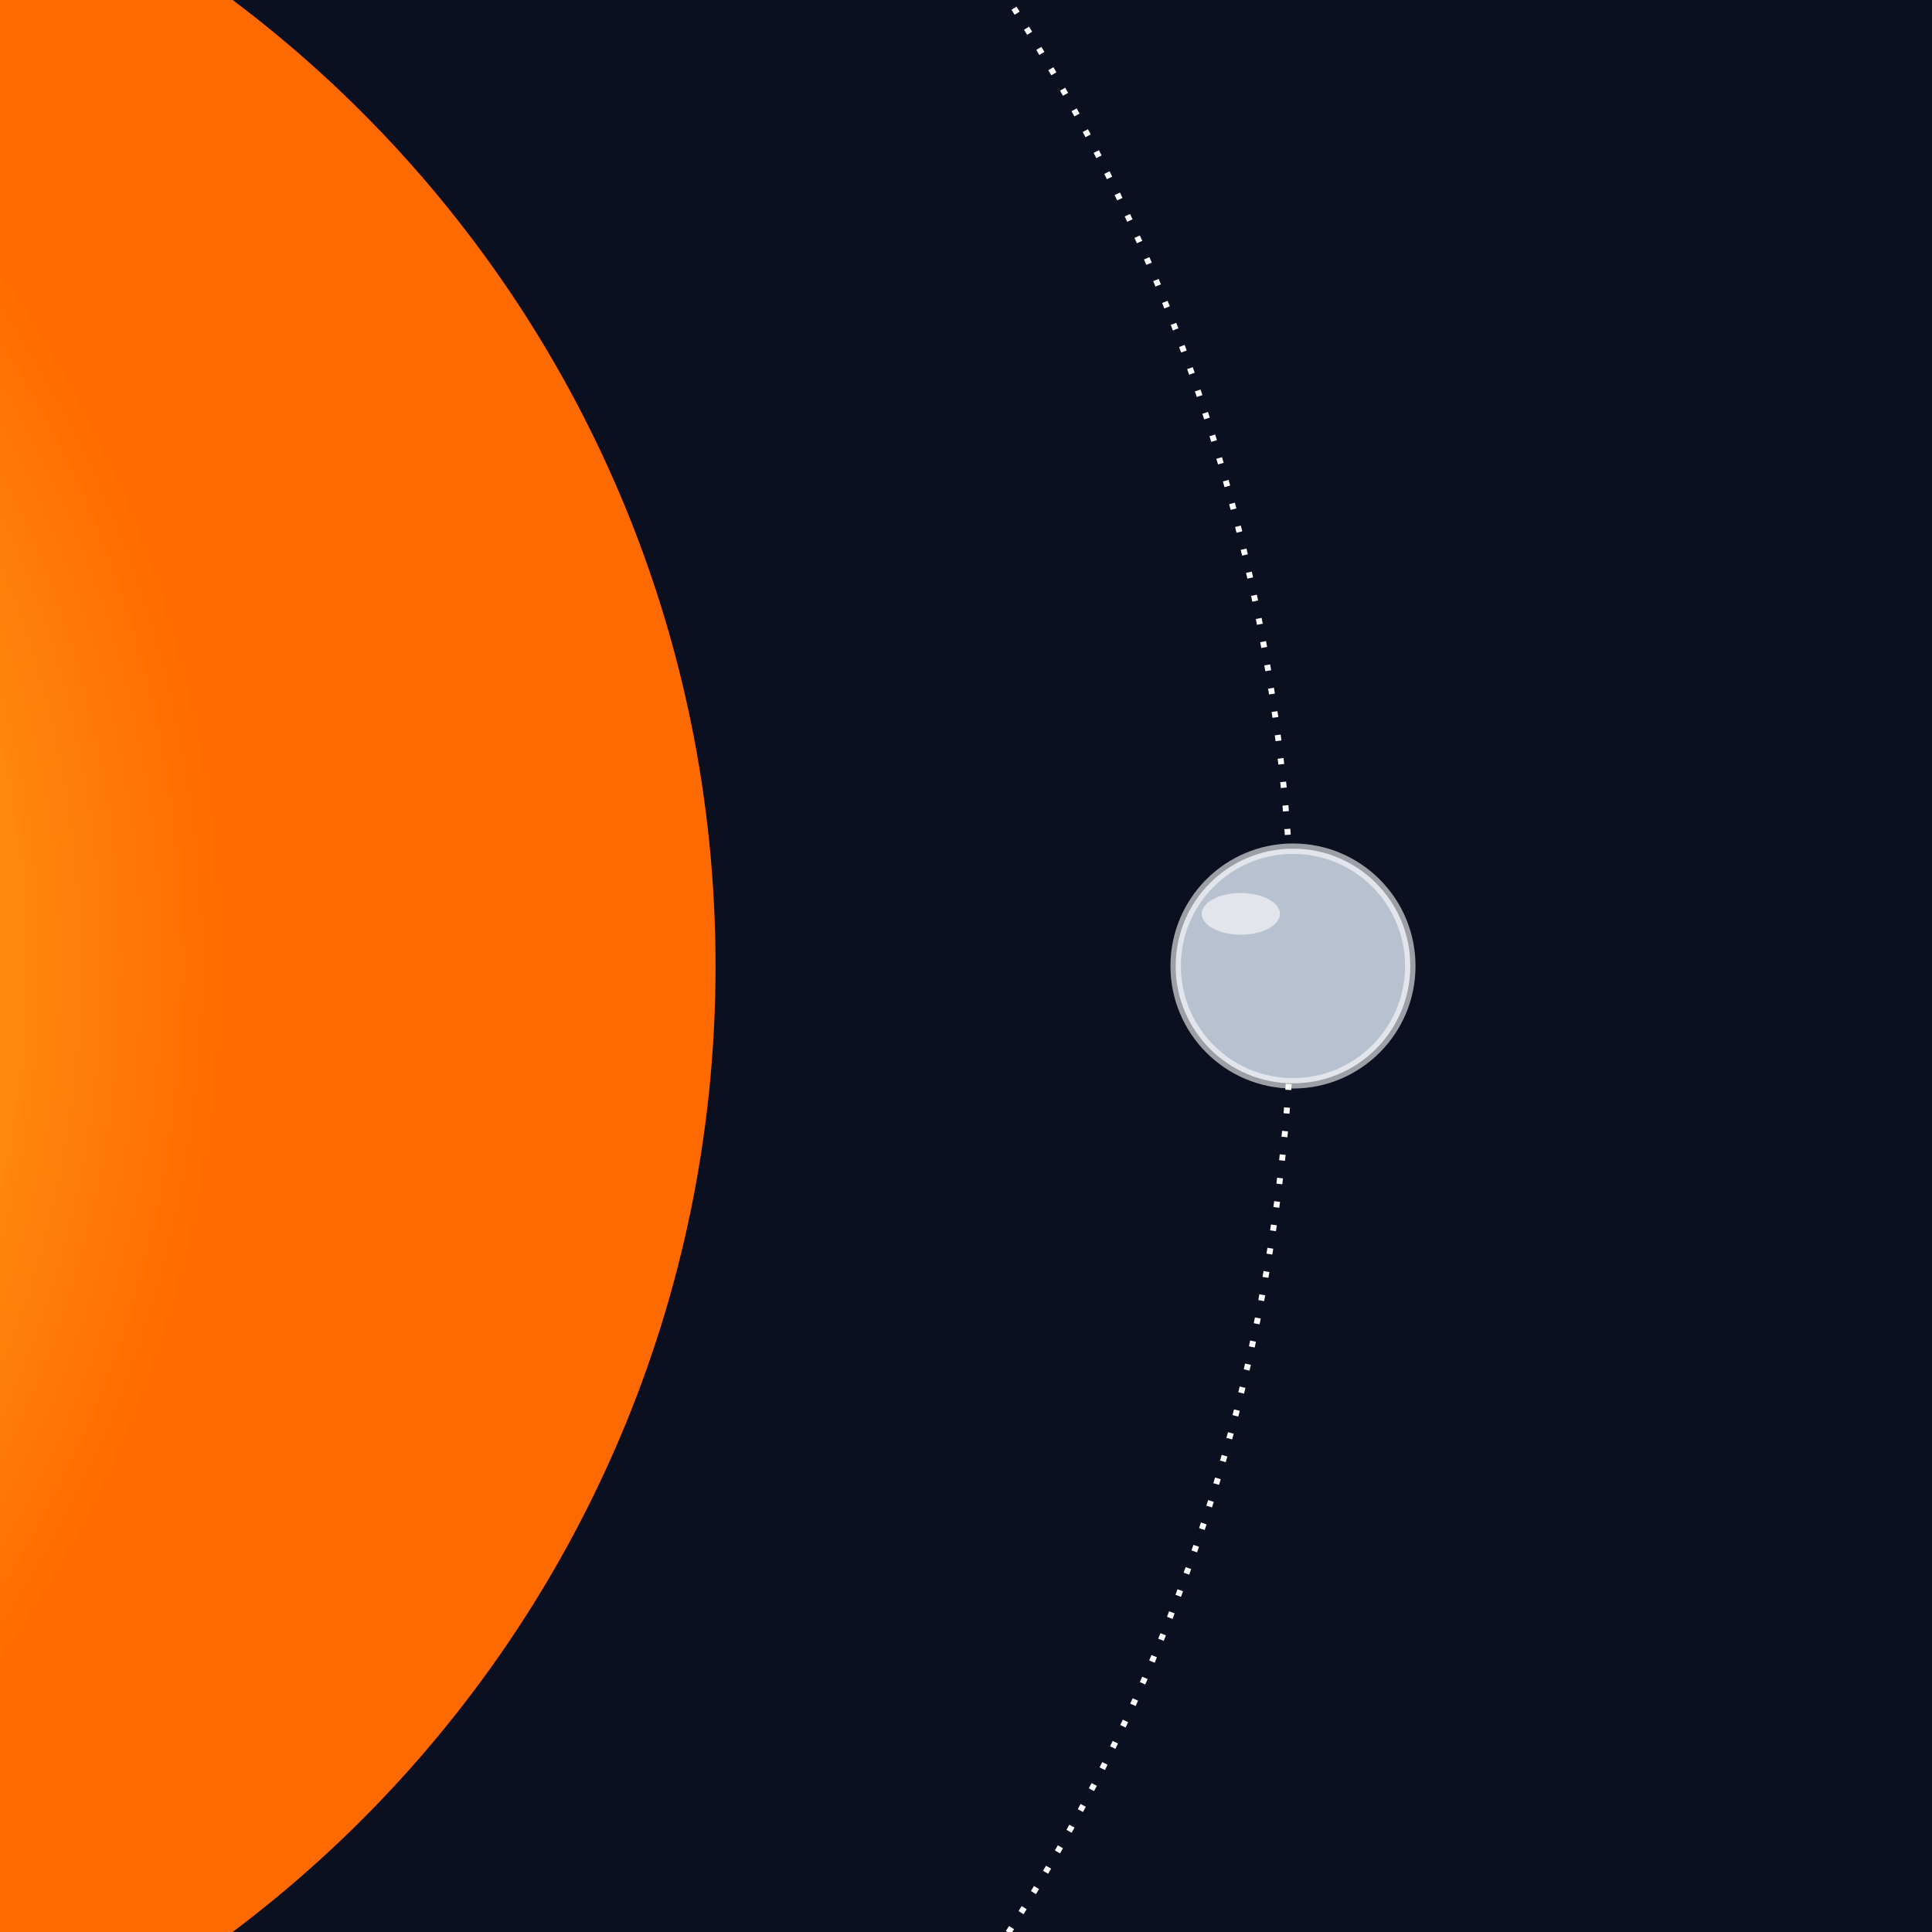
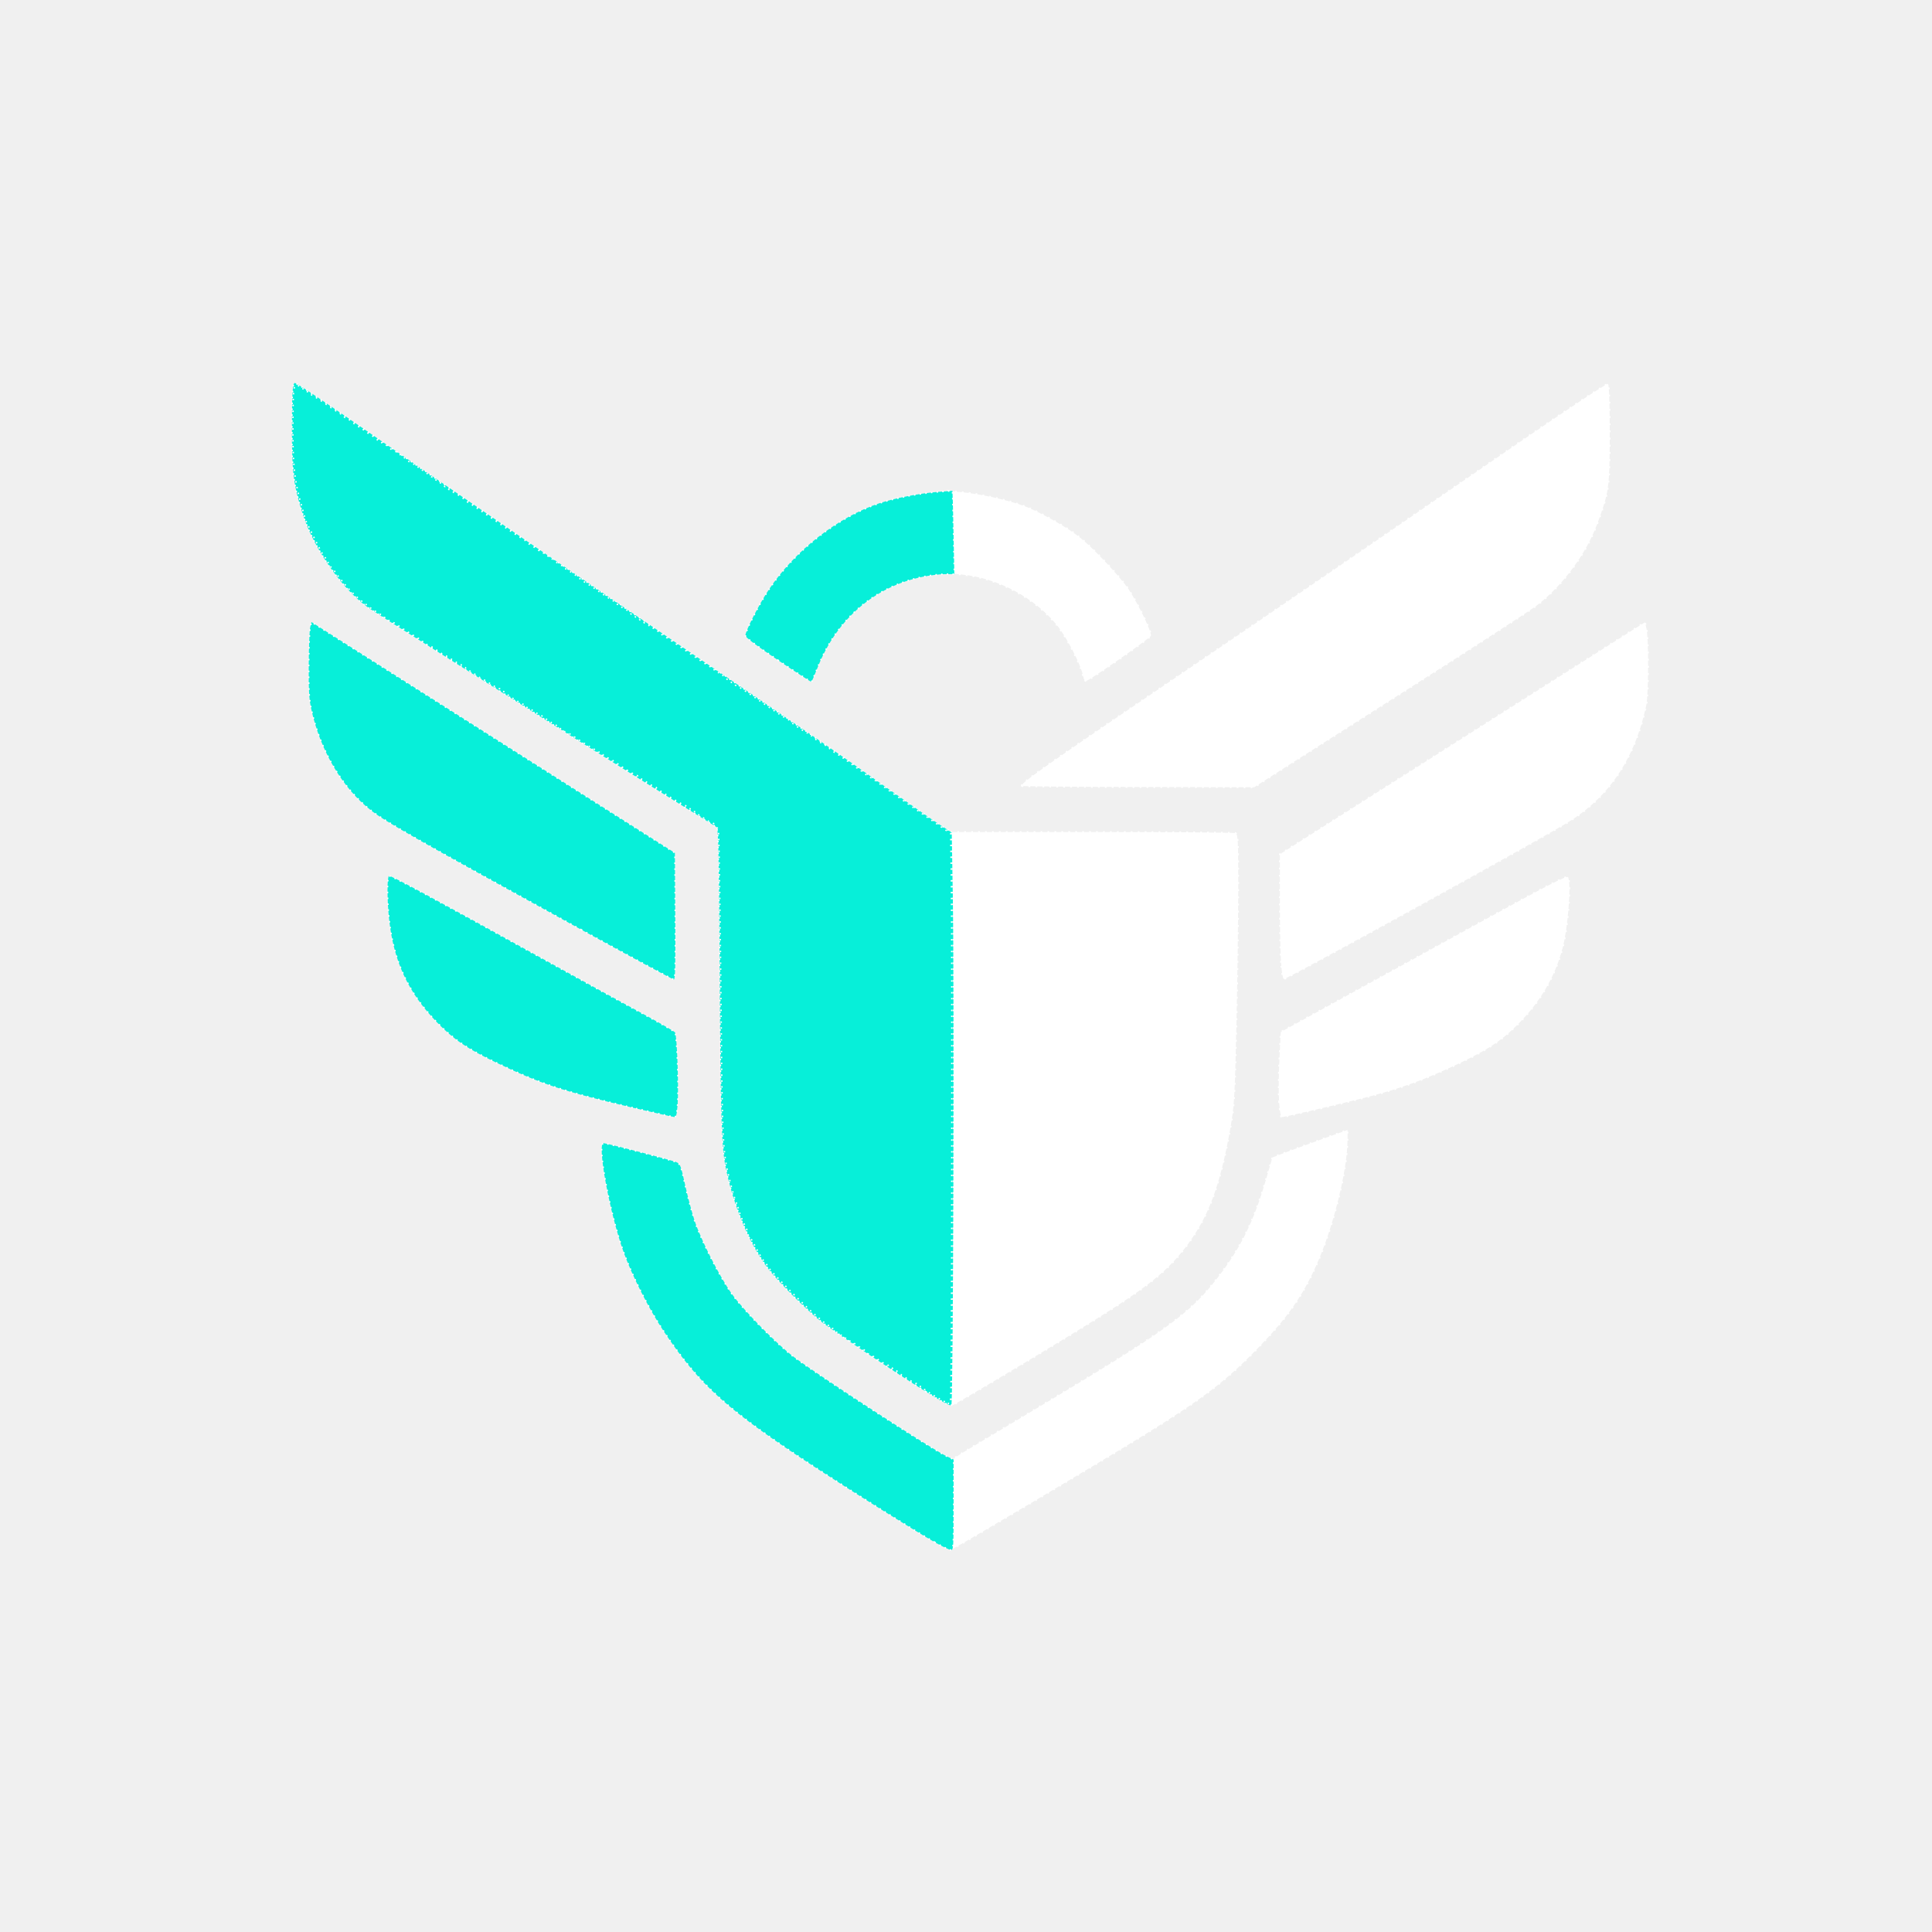
- <svg xmlns="http://www.w3.org/2000/svg" width="512" height="512" viewBox="0 0 512 512" version="1.1" id="svg5">
-   <rect width="100%" height="100%" fill="#0b1020" id="rect1" />
-   <defs id="defs3">
-     <radialGradient id="g1" cx="-278" cy="256" fx="-278" fy="256" r="320" gradientUnits="userSpaceOnUse" gradientTransform="translate(19.62586)">
-       <stop offset="0%" stop-color="#ffd04d" id="stop1" />
-       <stop offset="70%" stop-color="#ff9b1a" id="stop2" />
-       <stop offset="100%" stop-color="#ff6a00" id="stop3" />
-     </radialGradient>
-   </defs>
-   <circle cx="-130.374" cy="256" r="320" fill="url(#g1)" id="circle3" style="fill:url(#g1)" />
-   <circle style="fill:none;stroke:#ffffff;stroke-width:1.565;stroke-dasharray:1.565, 4.694" id="path5" cx="-130.375" cy="256.002" r="472.918" />
-   <g id="g5" transform="matrix(3.454372,0,0,3.454372,169.9357,-628.3191)">
-     <circle cx="50" cy="256" r="9" fill="#b7c1cf" stroke="#ffffff" stroke-opacity="0.6" stroke-width="0.8" id="circle5" />
-     <ellipse cx="46" cy="252" rx="3" ry="1.6" fill="#ffffff" opacity="0.6" id="ellipse5" />
+ <svg xmlns="http://www.w3.org/2000/svg" version="1.0" width="1024px" height="1024px" viewBox="0 0 1024 1024" preserveAspectRatio="xMidYMid meet" id="svg13">
+   <defs id="defs13" />
+   <g id="layer2" style="display:none">
+     <rect style="fill:#1c222c;fill-opacity:1;stroke:#ffffff;stroke-width:1.019;stroke-dasharray:1.019, 3.056" id="rect14" width="1046.237" height="1040.097" x="-11.106" y="-8.37" />
+   </g>
+   <g id="layer1" transform="matrix(1.694121,0,0,1.751349,-335.264,-380.6397)" style="display:inline">
+     <g id="g14" style="display:inline" transform="translate(-20.3077,-9.209251)">
+       <path style="fill:#ffffff;fill-opacity:1;stroke:#ffffff;stroke-width:0.543;stroke-dasharray:0.543, 1.628" d="m 618.985,517.886 c -0.194,-2.732 -0.353,-11.232 -0.353,-18.889 v -13.921 l 42.734,-26.271 c 23.504,-14.449 49.206,-30.249 57.115,-35.11 l 14.38,-8.838 0.427,1.768 c 0.758,3.139 0.719,19.943 -0.054,23.474 -3.504,15.996 -11.658,27.734 -24.563,35.358 -9.58,5.66 -87.779,47.398 -88.803,47.398 -0.292,0 -0.69,-2.235 -0.884,-4.967 z" id="path15" />
+       <path style="fill:#ffffff;fill-opacity:1;stroke:#ffffff;stroke-width:0.543;stroke-dasharray:0.543, 1.628" d="m 618.387,560.161 c -0.189,-2.462 -0.15,-8.259 0.087,-12.881 l 0.43,-8.404 5.698,-3.019 c 5.687,-3.013 11.839,-6.288 58.817,-31.309 19.073,-10.158 25.009,-13.093 25.361,-12.537 1.062,1.676 0.007,15.126 -1.675,21.347 -2.389,8.836 -7.072,16.526 -14.261,23.417 -5.437,5.212 -10.16,8.097 -21.28,13 -9.628,4.245 -16.313,6.506 -26.952,9.116 -8.403,2.062 -24.72,5.748 -25.441,5.748 -0.243,0 -0.596,-2.015 -0.785,-4.477 z" id="path16" />
+       <path style="fill:#ffffff;fill-opacity:1;stroke:#ffffff;stroke-width:0.543;stroke-dasharray:0.543, 1.628" d="m 515.527,565.181 v -86.826 h 44.182 c 24.3,0 44.569,0.148 45.041,0.329 0.756,0.29 0.858,2.22 0.853,16.144 -0.003,8.698 -0.255,27.048 -0.559,40.777 -0.51,23.013 -0.661,25.548 -1.931,32.465 -3.26,17.748 -6.975,27.217 -14.214,36.227 -6.399,7.964 -12.992,12.784 -36.471,26.659 -15.926,9.412 -36.154,21.049 -36.589,21.049 -0.172,0 -0.312,-39.072 -0.312,-86.826 z" id="path17" />
+       <path style="fill:#ffffff;fill-opacity:1;stroke:#ffffff;stroke-width:0.543;stroke-dasharray:0.543, 1.628" d="m 515.536,682.318 c 0.005,-7.27 0.188,-13.475 0.407,-13.79 0.219,-0.315 2.108,-1.564 4.197,-2.775 2.089,-1.211 10.88,-6.301 19.536,-11.312 44.007,-25.476 50.676,-30.115 59.777,-41.581 7.028,-8.854 11.064,-16.817 14.77,-29.145 l 2.064,-6.866 2.665,-0.999 c 1.466,-0.549 6.755,-2.423 11.754,-4.164 l 9.09,-3.165 v 2.742 c 0,9.401 -4.509,26.974 -9.846,38.374 -4.355,9.303 -8.933,15.602 -17.809,24.506 -10.225,10.258 -17.454,15.601 -36.49,26.974 -14.198,8.482 -57.705,33.49 -59.388,34.136 -0.608,0.233 -0.735,-2.027 -0.728,-12.935 z" id="path18" />
+       <path style="fill:#ffffff;fill-opacity:1;stroke:#ffffff;stroke-width:0.543;stroke-dasharray:0.543, 1.628" d="m 537.986,464.409 c -1.267,-0.329 6.1,-5.337 54.157,-36.815 20.892,-13.685 58.377,-38.496 83.298,-55.135 30.139,-20.123 45.494,-30.072 45.855,-29.713 0.336,0.335 0.535,6.154 0.522,15.301 -0.023,16.21 -0.206,17.462 -3.985,27.263 -3.47,8.999 -10.933,18.674 -18.948,24.566 -2,1.47 -21.463,13.657 -43.251,27.082 -21.788,13.425 -40.822,25.179 -42.298,26.119 l -2.684,1.71 -35.845,-0.063 c -19.715,-0.035 -36.284,-0.177 -36.821,-0.316 z" id="path19" />
+       <path style="fill:#ffffff;fill-opacity:1;stroke:#ffffff;stroke-width:0.543;stroke-dasharray:0.543, 1.628" d="m 557.047,431.046 c -0.674,-3.302 -5.042,-11.525 -8.043,-15.143 -6.957,-8.386 -18.403,-14.346 -29.688,-15.458 l -3.789,-0.373 -0.007,-11.19 c -0.004,-6.155 -0.163,-11.772 -0.353,-12.483 l -0.346,-1.292 4.217,0.395 c 6.73,0.631 15.98,2.708 20.94,4.703 2.52,1.014 7.268,3.427 10.55,5.363 4.813,2.838 7.186,4.728 12.256,9.76 3.458,3.432 7.311,7.763 8.562,9.623 3.187,4.739 7.291,13.052 6.921,14.017 -0.279,0.727 -18.251,12.882 -20.09,13.588 -0.524,0.201 -0.876,-0.27 -1.13,-1.51 z" id="path20" />
+     </g>
+     <g fill="#06cfbc" id="g6" style="display:inline" transform="translate(-20.3077,-9.209251)">
+       <path style="display:inline;fill:#07efd9;fill-opacity:1;stroke:#ffffff;stroke-width:0.446;stroke-dasharray:0.446, 1.337" d="m 487.613,638.543 c -9.909,-6.008 -27.29,-17.244 -32.362,-20.921 -4.281,-3.103 -14.086,-12.551 -17.273,-16.645 -5.734,-7.365 -10.616,-18.713 -13.055,-30.349 -1.27,-6.059 -1.574,-15.149 -1.834,-54.858 -0.14,-21.458 -0.37,-41.032 -0.51,-43.496 l -0.255,-4.481 -22.041,-13.309 c -12.123,-7.32 -30.501,-18.501 -40.84,-24.847 -10.34,-6.345 -24.295,-14.875 -31.011,-18.954 -6.716,-4.079 -13.443,-8.217 -14.949,-9.195 -8.13,-5.281 -17.329,-17.867 -20.857,-28.534 -2.908,-8.795 -3.398,-12.464 -3.398,-25.435 0,-11.237 0.196,-14.274 0.919,-14.274 0.526,0 8.646,5.239 22.613,14.588 29.642,19.843 65.808,43.797 100.363,66.473 34.618,22.718 46.794,30.826 62.061,41.331 6.976,4.8 14.438,9.839 16.581,11.198 l 3.897,2.47 0.326,18.843 c 0.498,28.839 0.137,153.883 -0.446,154.447 -0.338,0.327 -2.683,-0.872 -7.928,-4.051 z" id="path22" transform="translate(20.3077,9.209251)" />
+       <path style="display:inline;fill:#07efd9;fill-opacity:1;stroke:#ffffff;stroke-width:0.446;stroke-dasharray:0.446, 1.337" d="m 493.529,641.582 c -2.86,-1.48 -4.815,-2.615 -5.472,-3.178 -0.393,-0.337 -0.954,-0.613 -1.246,-0.613 -0.292,0 -0.531,-0.197 -0.531,-0.438 0,-0.241 -0.306,-0.438 -0.679,-0.438 -0.374,0 -0.68,-0.197 -0.68,-0.438 0,-0.241 -0.207,-0.438 -0.46,-0.438 -0.545,0 -5.588,-3.14 -5.807,-3.615 -0.083,-0.181 -0.44,-0.329 -0.793,-0.329 -0.353,0 -0.642,-0.197 -0.642,-0.438 0,-0.241 -0.306,-0.438 -0.679,-0.438 -0.374,0 -0.679,-0.197 -0.679,-0.438 0,-0.241 -0.23,-0.438 -0.512,-0.438 -0.282,0 -1.505,-0.69 -2.719,-1.534 -1.214,-0.844 -2.41,-1.534 -2.659,-1.534 -0.249,0 -0.452,-0.156 -0.452,-0.348 0,-0.191 -1.015,-0.931 -2.256,-1.643 -1.241,-0.713 -2.26,-1.444 -2.265,-1.624 -0.005,-0.181 -0.315,-0.329 -0.688,-0.329 -0.374,0 -0.679,-0.197 -0.679,-0.438 0,-0.241 -0.306,-0.438 -0.679,-0.438 -0.374,0 -0.679,-0.197 -0.679,-0.438 0,-0.241 -0.306,-0.438 -0.679,-0.438 -0.374,0 -0.679,-0.197 -0.679,-0.438 0,-0.241 -0.312,-0.438 -0.694,-0.438 -0.382,0 -0.811,-0.296 -0.954,-0.657 -0.143,-0.362 -0.545,-0.657 -0.892,-0.657 -0.347,0 -0.631,-0.197 -0.631,-0.438 0,-0.241 -0.218,-0.438 -0.485,-0.438 -0.267,0 -0.743,-0.246 -1.058,-0.548 -0.315,-0.301 -1.463,-1.238 -2.552,-2.081 -3.098,-2.4 -15.383,-14.45 -15.383,-15.089 0,-0.157 -0.465,-0.771 -1.032,-1.363 -0.568,-0.592 -1.842,-2.605 -2.831,-4.472 -0.989,-1.867 -1.952,-3.461 -2.139,-3.541 -0.187,-0.08 -0.34,-0.409 -0.34,-0.731 0,-0.322 -0.293,-1.144 -0.652,-1.826 -1.158,-2.205 -2.066,-4.425 -2.066,-5.053 0,-0.337 -0.245,-0.85 -0.544,-1.139 -0.299,-0.289 -0.376,-0.526 -0.171,-0.526 0.205,0 0.164,-0.246 -0.092,-0.548 -0.255,-0.301 -1.095,-2.914 -1.865,-5.806 -2.516,-9.446 -2.632,-11.326 -2.994,-48.421 -0.307,-31.473 -0.67,-56.324 -0.85,-58.228 -0.13,-1.377 -1.628,-3.084 -2.728,-3.11 -0.226,-0.005 -1.078,-0.503 -1.895,-1.105 -0.817,-0.603 -1.702,-1.095 -1.968,-1.095 -0.266,0 -0.483,-0.197 -0.483,-0.438 0,-0.241 -0.306,-0.438 -0.68,-0.438 -0.374,0 -0.679,-0.197 -0.679,-0.438 0,-0.241 -0.306,-0.438 -0.679,-0.438 -0.374,0 -0.679,-0.174 -0.679,-0.387 0,-0.213 -0.357,-0.503 -0.793,-0.645 -1.379,-0.449 -8.289,-4.573 -8.771,-5.235 -0.152,-0.209 -0.458,-0.388 -0.679,-0.397 -0.221,-0.009 -1.254,-0.584 -2.296,-1.277 -1.041,-0.693 -2.112,-1.26 -2.378,-1.26 -0.267,0 -0.485,-0.197 -0.485,-0.438 0,-0.241 -0.207,-0.438 -0.46,-0.438 -0.398,0 -5.253,-2.892 -5.882,-3.504 -0.445,-0.433 -2.959,-1.812 -3.737,-2.051 -0.436,-0.134 -0.793,-0.417 -0.793,-0.63 0,-0.213 -0.306,-0.387 -0.679,-0.387 -0.374,0 -0.679,-0.197 -0.679,-0.438 0,-0.241 -0.179,-0.438 -0.398,-0.438 -0.472,0 -4.399,-2.274 -7.385,-4.275 -1.166,-0.782 -2.338,-1.421 -2.605,-1.421 -0.267,0 -0.485,-0.197 -0.485,-0.438 0,-0.241 -0.306,-0.438 -0.679,-0.438 -0.374,0 -0.679,-0.197 -0.679,-0.438 0,-0.241 -0.208,-0.438 -0.463,-0.438 -0.55,0 -4.228,-2.266 -4.445,-2.739 -0.083,-0.181 -0.352,-0.329 -0.598,-0.329 -0.246,0 -1.336,-0.592 -2.422,-1.315 -1.086,-0.723 -2.193,-1.315 -2.46,-1.315 -0.267,0 -0.485,-0.197 -0.485,-0.438 0,-0.241 -0.207,-0.438 -0.46,-0.438 -0.545,0 -5.588,-3.14 -5.807,-3.615 -0.083,-0.181 -0.44,-0.329 -0.793,-0.329 -0.353,0 -0.642,-0.197 -0.642,-0.438 0,-0.241 -0.218,-0.438 -0.485,-0.438 -0.267,0 -1.373,-0.592 -2.46,-1.315 -1.086,-0.723 -2.118,-1.315 -2.293,-1.315 -0.174,0 -1.31,-0.69 -2.524,-1.534 -1.214,-0.844 -2.41,-1.534 -2.659,-1.534 -0.249,0 -0.452,-0.197 -0.452,-0.438 0,-0.241 -0.306,-0.438 -0.679,-0.438 -0.374,0 -0.679,-0.197 -0.679,-0.438 0,-0.241 -0.218,-0.438 -0.485,-0.438 -0.267,0 -1.373,-0.592 -2.46,-1.315 -1.086,-0.723 -2.115,-1.315 -2.286,-1.315 -0.171,0 -1.283,-0.69 -2.471,-1.534 -1.188,-0.844 -2.387,-1.534 -2.665,-1.534 -0.278,0 -0.506,-0.197 -0.506,-0.438 0,-0.241 -0.306,-0.438 -0.679,-0.438 -0.374,0 -0.679,-0.197 -0.679,-0.438 0,-0.241 -0.207,-0.438 -0.46,-0.438 -0.447,0 -3.703,-1.923 -7.542,-4.453 -1.037,-0.684 -2.108,-1.243 -2.378,-1.243 -0.271,0 -0.492,-0.197 -0.492,-0.438 0,-0.241 -0.306,-0.438 -0.68,-0.438 -0.374,0 -0.679,-0.197 -0.679,-0.438 0,-0.241 -0.23,-0.438 -0.512,-0.438 -0.593,0 -5.077,-3.022 -5.301,-3.573 -0.083,-0.204 -0.333,-0.37 -0.555,-0.37 -0.591,0 -5.863,-5.082 -5.863,-5.651 0,-0.266 -0.172,-0.484 -0.382,-0.484 -0.21,0 -1.077,-0.986 -1.925,-2.19 -0.849,-1.205 -1.696,-2.191 -1.883,-2.191 -0.187,-4.7e-4 -0.34,-0.297 -0.34,-0.658 0,-0.362 -0.204,-0.657 -0.453,-0.657 -0.249,0 -0.453,-0.279 -0.453,-0.621 0,-0.341 -0.153,-0.687 -0.34,-0.767 -0.464,-0.199 -1.561,-2.086 -3.779,-6.5 -1.03,-2.049 -2.04,-4.048 -2.246,-4.442 -0.206,-0.395 -1.097,-3.352 -1.98,-6.573 -1.882,-6.864 -2.303,-11.466 -2.212,-24.195 0.071,-9.969 0.193,-10.819 1.494,-10.49 0.499,0.126 0.908,0.404 0.908,0.617 0,0.213 0.306,0.387 0.679,0.387 0.374,0 0.679,0.197 0.679,0.438 0,0.241 0.306,0.438 0.679,0.438 0.374,0 0.68,0.197 0.68,0.438 0,0.241 0.211,0.438 0.469,0.438 0.258,0 2.507,1.38 4.999,3.067 2.491,1.687 4.727,3.067 4.967,3.067 0.241,0 0.437,0.197 0.437,0.438 0,0.241 0.289,0.438 0.642,0.438 0.353,0 0.71,0.148 0.793,0.329 0.244,0.532 3.444,2.739 3.971,2.739 0.266,0 0.483,0.156 0.483,0.348 0,0.191 1.015,0.931 2.256,1.643 1.241,0.713 2.26,1.444 2.265,1.624 0.005,0.181 0.315,0.329 0.688,0.329 0.374,0 0.679,0.197 0.679,0.438 0,0.241 0.218,0.438 0.485,0.438 0.267,0 0.769,0.246 1.117,0.548 1.499,1.3 2.011,1.643 2.456,1.643 0.26,0 0.472,0.197 0.472,0.438 0,0.241 0.306,0.438 0.68,0.438 0.374,0 0.679,0.197 0.679,0.438 0,0.241 0.218,0.438 0.485,0.438 0.267,0 0.769,0.246 1.117,0.548 1.499,1.3 2.011,1.643 2.456,1.643 0.26,0 0.472,0.197 0.472,0.438 0,0.241 0.306,0.438 0.679,0.438 0.374,0 0.679,0.197 0.679,0.438 0,0.241 0.276,0.438 0.613,0.438 0.337,0 1.163,0.493 1.835,1.095 0.672,0.603 1.415,1.095 1.652,1.095 0.236,0 0.43,0.197 0.43,0.438 0,0.241 0.306,0.438 0.679,0.438 0.374,0 0.679,0.197 0.679,0.438 0,0.241 0.312,0.438 0.694,0.438 0.382,0 0.811,0.295 0.953,0.655 0.143,0.36 0.444,0.545 0.668,0.41 0.225,-0.134 0.531,0.064 0.68,0.441 0.149,0.377 0.556,0.685 0.903,0.685 0.347,0 0.631,0.149 0.631,0.331 0,0.182 0.561,0.573 1.246,0.868 0.685,0.295 1.797,1.033 2.472,1.641 0.674,0.607 1.349,1.104 1.499,1.104 0.15,0 3.942,2.465 8.427,5.477 4.485,3.013 8.346,5.477 8.581,5.477 0.234,0 0.426,0.156 0.426,0.348 0,0.191 1.015,0.931 2.256,1.643 1.241,0.713 2.26,1.444 2.265,1.624 0.005,0.181 0.315,0.329 0.688,0.329 0.374,0 0.679,0.197 0.679,0.438 0,0.241 0.306,0.438 0.679,0.438 0.374,0 0.679,0.197 0.679,0.438 0,0.241 0.276,0.438 0.613,0.438 0.337,0 1.163,0.493 1.835,1.095 0.672,0.603 1.415,1.095 1.652,1.095 0.236,0 0.43,0.197 0.43,0.438 0,0.241 0.23,0.438 0.512,0.438 0.593,0 5.077,3.022 5.301,3.573 0.083,0.204 0.345,0.37 0.582,0.37 0.237,0 2.469,1.38 4.961,3.067 2.491,1.687 4.727,3.067 4.967,3.067 0.241,0 0.437,0.197 0.437,0.438 0,0.241 0.306,0.438 0.679,0.438 0.374,0 0.679,0.175 0.679,0.388 0,0.214 0.713,0.716 1.586,1.116 0.872,0.4 1.585,0.916 1.585,1.145 0,0.23 0.306,0.418 0.679,0.418 0.374,0 0.679,0.197 0.679,0.438 0,0.241 0.306,0.438 0.679,0.438 0.374,0 0.679,0.197 0.679,0.438 0,0.241 0.306,0.438 0.679,0.438 0.374,0 0.679,0.197 0.679,0.438 0,0.241 0.312,0.438 0.694,0.438 0.382,0 0.811,0.295 0.953,0.655 0.143,0.36 0.444,0.545 0.668,0.41 0.225,-0.134 0.531,0.064 0.68,0.441 0.149,0.377 0.556,0.685 0.903,0.685 0.347,0 0.631,0.197 0.631,0.438 0,0.241 0.206,0.438 0.457,0.438 0.252,0 3.83,2.268 7.952,5.039 4.122,2.772 7.688,5.039 7.923,5.039 0.236,0 0.428,0.197 0.428,0.438 0,0.241 0.306,0.438 0.679,0.438 0.374,0 0.679,0.197 0.679,0.438 0,0.241 0.306,0.438 0.679,0.438 0.374,0 0.679,0.197 0.679,0.438 0,0.241 0.312,0.438 0.694,0.438 0.382,0 0.811,0.296 0.954,0.657 0.143,0.362 0.545,0.657 0.892,0.657 0.347,0 0.631,0.197 0.631,0.438 0,0.241 0.306,0.438 0.679,0.438 0.374,0 0.679,0.197 0.679,0.438 0,0.241 0.206,0.438 0.457,0.438 0.252,0 3.83,2.268 7.952,5.039 4.122,2.772 7.671,5.039 7.885,5.039 0.215,0 0.459,0.15 0.542,0.334 0.227,0.503 4.842,3.61 5.362,3.61 0.249,0 0.452,0.197 0.452,0.438 0,0.241 0.306,0.438 0.679,0.438 0.374,0 0.679,0.166 0.679,0.369 0,0.203 0.713,0.741 1.585,1.195 0.872,0.454 1.585,0.978 1.585,1.165 0,0.186 0.306,0.339 0.679,0.339 0.374,0 0.68,0.197 0.68,0.438 0,0.241 0.218,0.438 0.485,0.438 0.267,0 0.769,0.246 1.117,0.548 1.499,1.3 2.011,1.643 2.456,1.643 0.26,0 0.472,0.197 0.472,0.438 0,0.241 0.306,0.438 0.679,0.438 0.374,0 0.679,0.197 0.679,0.438 0,0.241 0.218,0.438 0.485,0.438 0.267,0 0.769,0.246 1.117,0.548 1.481,1.285 2.008,1.643 2.418,1.643 0.239,0 0.502,0.148 0.585,0.329 0.235,0.511 3.434,2.739 3.934,2.739 0.245,0 0.513,0.167 0.596,0.371 0.083,0.204 5.502,3.966 12.042,8.36 l 11.891,7.989 0.051,2.704 c 0.268,14.274 0.317,26.535 0.306,76.76 -0.011,50.568 -0.102,77.684 -0.301,89.721 -0.031,1.868 -0.209,3.395 -0.396,3.393 -0.187,-0.002 -0.849,-0.266 -1.472,-0.589 z" id="path23" transform="translate(20.3077,9.209251)" />
+       <path style="display:inline;fill:#07efd9;fill-opacity:1;stroke:#ffffff;stroke-width:0.446;stroke-dasharray:0.446, 1.337" d="m 379.826,498.742 c -52.031,-27.62 -60.953,-32.514 -65.714,-36.041 -9.007,-6.673 -16.048,-18.201 -18.852,-30.863 -0.669,-3.021 -0.814,-5.547 -0.769,-13.365 0.03,-5.302 0.234,-10.368 0.453,-11.257 l 0.398,-1.617 17.637,10.819 c 9.701,5.95 35.284,21.669 56.852,34.931 l 39.214,24.112 0.118,19.16 c 0.093,15.184 -4.9e-4,19.159 -0.453,19.155 -0.314,-0.003 -13.312,-6.768 -28.884,-15.035 z" id="path24" transform="translate(20.3077,9.209251)" />
+       <path style="display:inline;fill:#07efd9;fill-opacity:1;stroke:#ffffff;stroke-width:0.446;stroke-dasharray:0.446, 1.337" d="m 395.862,552.574 c -21.622,-4.905 -28.879,-7.223 -42.7,-13.637 -9.179,-4.26 -13.4,-7.043 -18.646,-12.293 -8.957,-8.964 -13.469,-18.412 -14.89,-31.174 -0.639,-5.737 -0.653,-12.658 -0.027,-13.032 0.47,-0.281 14.04,6.798 50.035,26.1 10.215,5.478 23.16,12.356 28.766,15.285 5.606,2.929 10.415,5.609 10.687,5.956 0.623,0.795 1.208,16.774 0.802,21.889 -0.241,3.037 -0.434,3.738 -1.023,3.717 -0.399,-0.014 -6.25,-1.279 -13.002,-2.811 z" id="path25" transform="translate(20.3077,9.209251)" />
+       <path style="display:inline;fill:#07efd9;fill-opacity:1;stroke:#ffffff;stroke-width:0.446;stroke-dasharray:0.446, 1.337" d="m 490.355,684.087 c -5.288,-2.883 -24.649,-14.604 -36.887,-22.331 -28.222,-17.82 -36.579,-25.059 -47.891,-41.481 -4.573,-6.639 -9.843,-16.681 -12.538,-23.893 -4.376,-11.712 -8.452,-33.097 -6.305,-33.079 1.054,0.009 21.665,5.222 22.883,5.787 1.109,0.515 1.328,1.088 2.647,6.916 0.791,3.495 2.112,8.326 2.936,10.736 2.011,5.883 7.856,17.009 11.621,22.124 3.737,5.075 14.358,15.513 19.595,19.256 8.546,6.108 43.582,28.12 47.678,29.954 l 2.152,0.964 v 13.696 c 0,12.772 -0.054,13.696 -0.796,13.696 -0.438,0 -2.731,-1.055 -5.096,-2.344 z" id="path26" transform="translate(20.3077,9.209251)" />
+       <path style="display:inline;fill:#07efd9;fill-opacity:1;stroke:#ffffff;stroke-width:0.446;stroke-dasharray:0.446, 1.337" d="m 441.434,417.221 c -6.963,-4.533 -10.231,-6.913 -10.315,-7.512 -0.158,-1.137 4.229,-9.483 7.361,-14.001 8.183,-11.806 21.533,-21.877 34.572,-26.081 4.826,-1.556 12.422,-2.978 18.325,-3.429 2.429,-0.186 4.455,-0.331 4.502,-0.323 0.047,0.008 0.2,5.684 0.34,12.614 l 0.254,12.599 -2.945,0.005 c -1.619,0.003 -4.805,0.377 -7.079,0.831 -14.944,2.983 -26.63,12.696 -32.62,27.111 -1.036,2.494 -1.956,4.599 -2.044,4.678 -0.088,0.079 -4.747,-2.842 -10.352,-6.491 z" id="path27" transform="translate(20.3077,9.209251)" />
+     </g>
  </g>
</svg>
